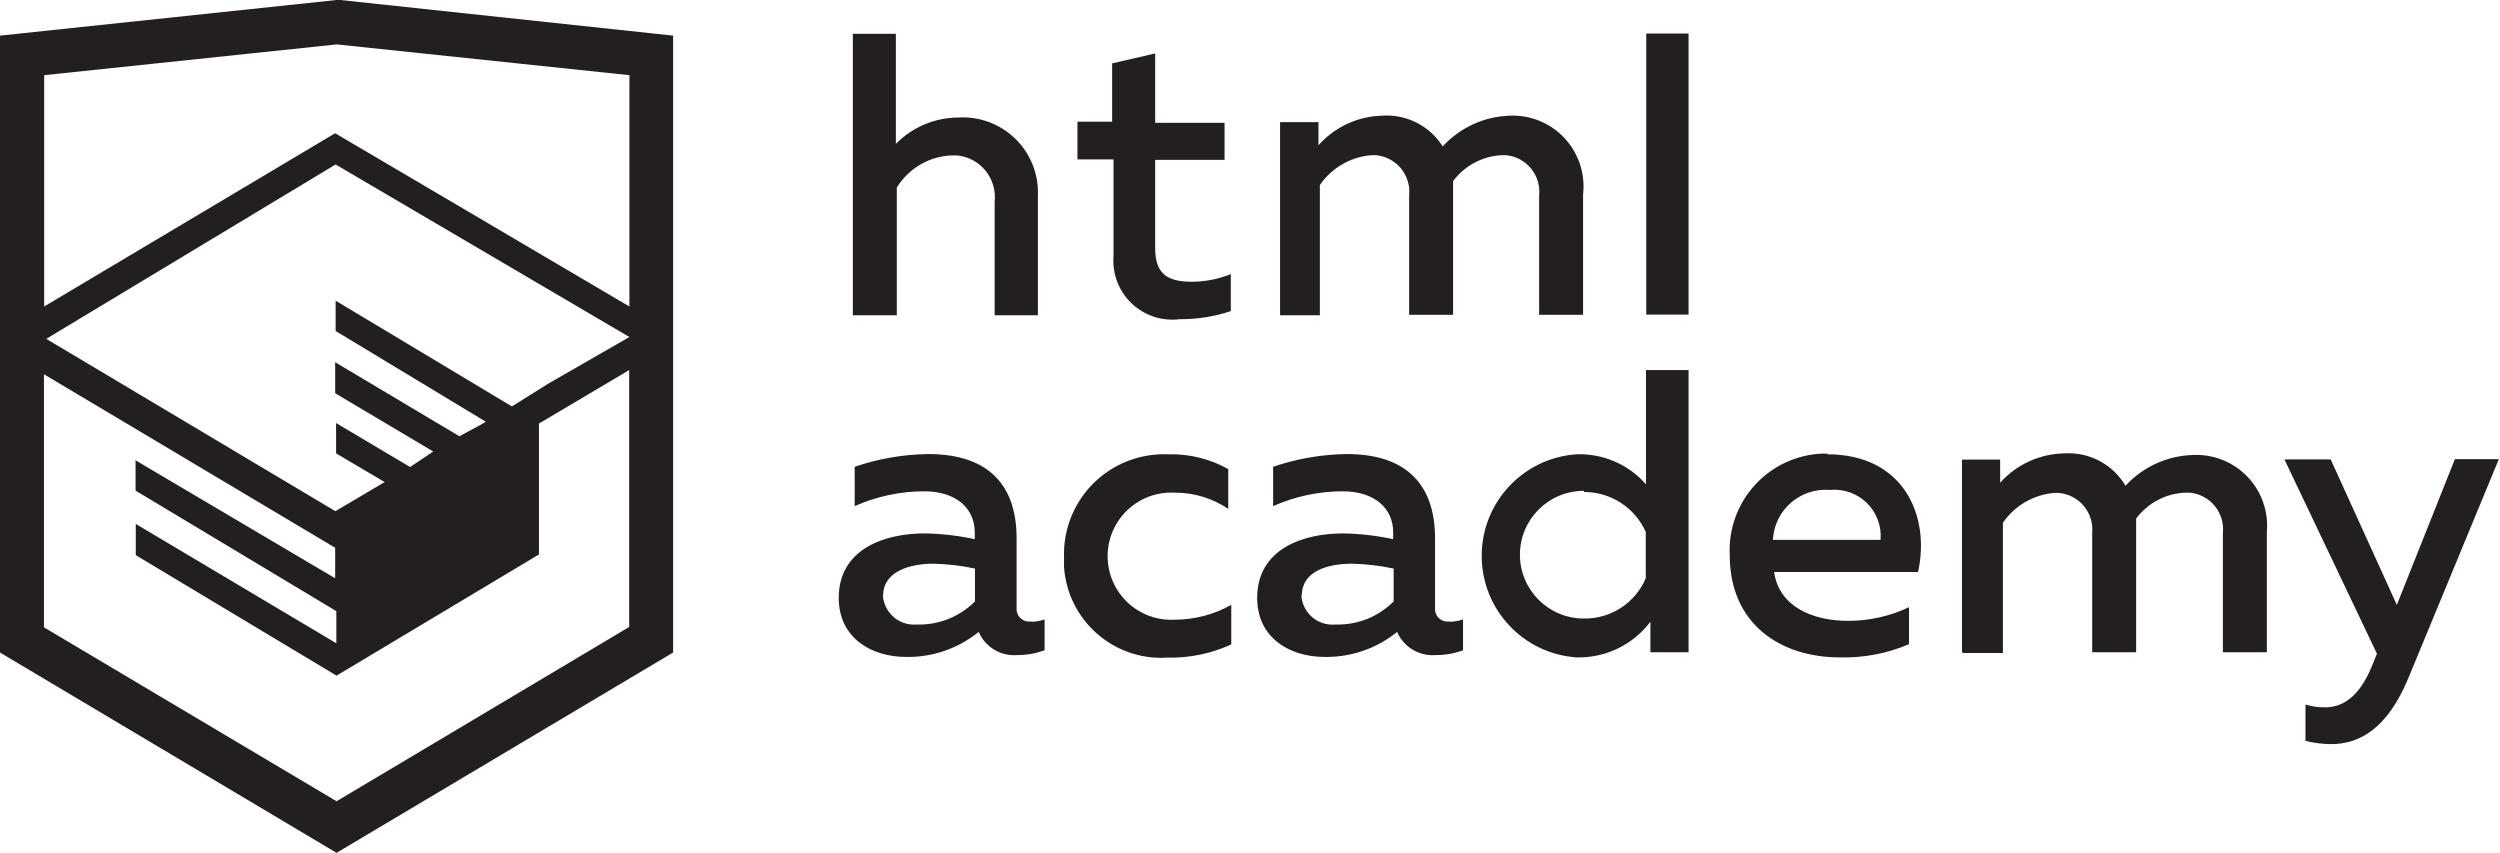
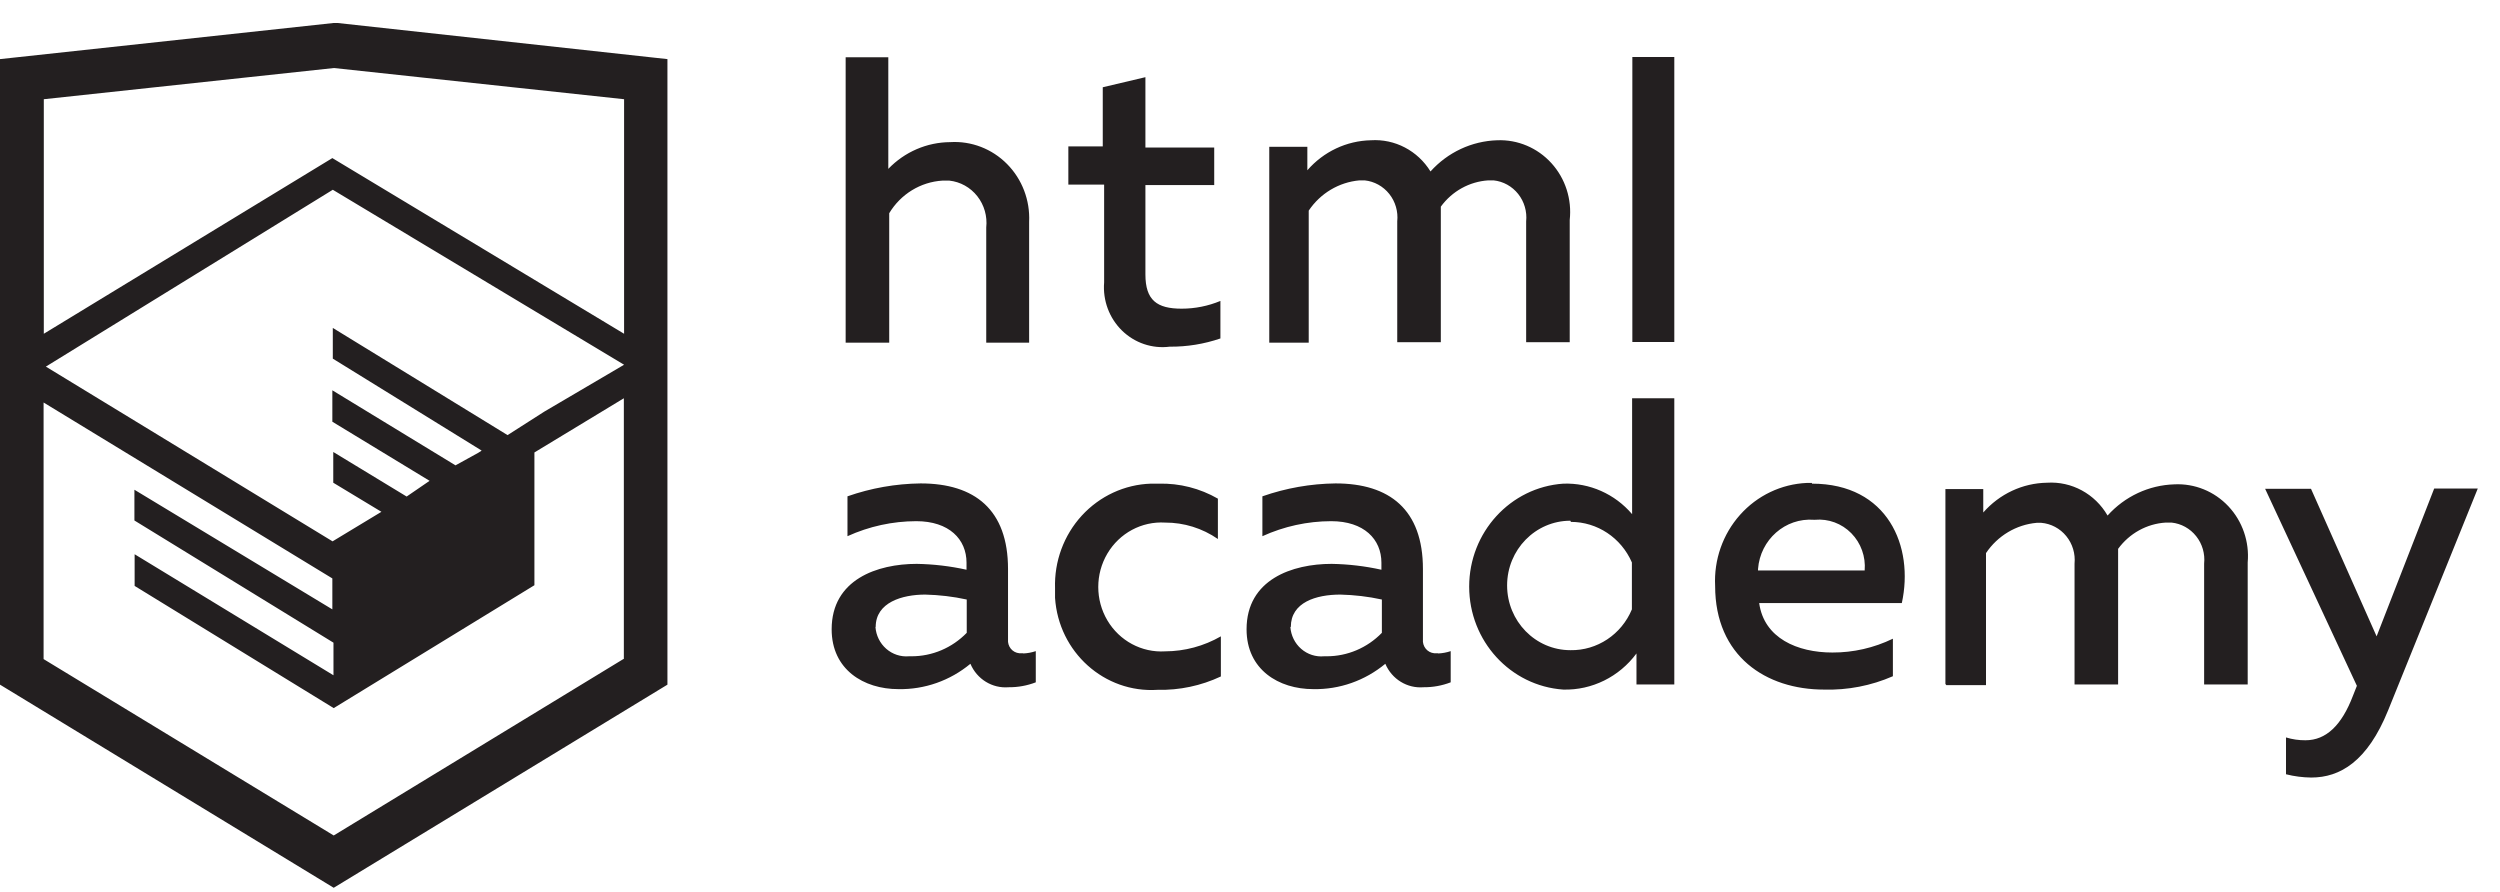
- <svg xmlns="http://www.w3.org/2000/svg" id="Layer_1" data-name="Layer 1" viewBox="0 0 108.08 36.85">
-   <path d="M44.61,26.88a2,2,0,0,0,.55-0.1v1.33a3.25,3.25,0,0,1-1.18.21,1.67,1.67,0,0,1-1.67-1,4.84,4.84,0,0,1-3.14,1.08c-1.51,0-2.91-.83-2.91-2.55,0-2.13,2-2.79,3.71-2.79a11.08,11.08,0,0,1,2.17.25v-0.3c0-1-.76-1.77-2.19-1.77a7.42,7.42,0,0,0-3,.64v-1.7a10.21,10.21,0,0,1,3.19-.55c2.36,0,3.81,1.12,3.81,3.65v3a0.54,0.54,0,0,0,.49.59h0.17Zm-6.44-1.13A1.35,1.35,0,0,0,39.63,27h0.11a3.39,3.39,0,0,0,2.41-1V24.58a9.72,9.72,0,0,0-1.81-.21c-1,0-2.16.33-2.16,1.38h0Zm12.36-6.11a5,5,0,0,1,2.57.64V22a4.08,4.08,0,0,0-2.3-.7,2.75,2.75,0,1,0,0,5.49,5,5,0,0,0,2.43-.64v1.71a6.27,6.27,0,0,1-2.76.57A4.21,4.21,0,0,1,46,24.51q0-.21,0-0.41a4.32,4.32,0,0,1,4.18-4.46h0.38Zm12.17,7.24a2,2,0,0,0,.55-0.1v1.33a3.25,3.25,0,0,1-1.18.21,1.67,1.67,0,0,1-1.67-1,4.84,4.84,0,0,1-3.14,1.08c-1.51,0-2.91-.83-2.91-2.55,0-2.13,2-2.79,3.71-2.79a11.08,11.08,0,0,1,2.17.25v-0.3c0-1-.76-1.77-2.19-1.77a7.42,7.42,0,0,0-3,.64v-1.7a10.21,10.21,0,0,1,3.19-.55c2.36,0,3.81,1.12,3.81,3.65v3a0.54,0.54,0,0,0,.49.59h0.17Zm-6.44-1.13A1.35,1.35,0,0,0,57.73,27h0.11a3.39,3.39,0,0,0,2.41-1V24.58a9.72,9.72,0,0,0-1.81-.21c-1.06,0-2.16.33-2.16,1.38h0ZM73,16V28.2H71.35V26.88a3.88,3.88,0,0,1-3.19,1.54,4.4,4.4,0,0,1,0-8.78,3.81,3.81,0,0,1,3,1.3V16H73Zm-4.53,5.22a2.76,2.76,0,1,0,0,5.52A2.86,2.86,0,0,0,71.15,25V23A2.91,2.91,0,0,0,68.49,21.27ZM79,19.64c3.31,0,4.46,2.68,3.92,5.09H76.7c0.21,1.5,1.67,2.11,3.19,2.11a6.11,6.11,0,0,0,2.64-.59v1.6a7.14,7.14,0,0,1-3,.57C77,28.42,74.78,27,74.78,24a4.18,4.18,0,0,1,4-4.39H79Zm0.09,1.54a2.28,2.28,0,0,0-2.44,2.1v0.06H81.3A2,2,0,0,0,79.13,21.18Zm5.73,7V19.87h1.65v1a3.81,3.81,0,0,1,2.78-1.27A2.86,2.86,0,0,1,91.89,21a4.12,4.12,0,0,1,2.91-1.33A3.06,3.06,0,0,1,98,23V28.2h-1.9V23.05a1.59,1.59,0,0,0-1.42-1.75H94.42a2.8,2.8,0,0,0-2.07,1.12V28.2h-1.9V23.05A1.59,1.59,0,0,0,89,21.31H88.8a3,3,0,0,0-2.21,1.29v5.63H84.86Zm21.31-8.33h1.9l-3.91,9.46c-0.9,2.17-2.09,2.86-3.35,2.86a4.76,4.76,0,0,1-1.1-.14V30.46a2.86,2.86,0,0,0,.85.12c0.9,0,1.58-.64,2.07-1.9l0.17-.42-4-8.4h2l2.86,6.29ZM38.73,1.46V6.22a3.81,3.81,0,0,1,2.7-1.14,3.25,3.25,0,0,1,3.44,3.4v5.15H43V8.72a1.81,1.81,0,0,0-1.61-2h-0.3a2.93,2.93,0,0,0-2.32,1.39v5.52h-1.9V1.46h1.9ZM49.94,2.31v3h3V6.91h-3v3.81c0,1.1.5,1.46,1.58,1.46a4.49,4.49,0,0,0,1.69-.33v1.6A6.8,6.8,0,0,1,51,13.8a2.55,2.55,0,0,1-2.86-2.74V6.89H46.58V5.26h1.5V2.74Zm5.4,11.31V5.28H57v1A3.81,3.81,0,0,1,59.77,5a2.86,2.86,0,0,1,2.6,1.33A4.12,4.12,0,0,1,65.28,5,3.06,3.06,0,0,1,68.44,8.4v5.21h-1.9V8.46a1.59,1.59,0,0,0-1.42-1.75H64.89a2.8,2.8,0,0,0-2.07,1.12v5.78h-1.9V8.46A1.59,1.59,0,0,0,59.5,6.71H59.27A3,3,0,0,0,57.06,8v5.63H55.34ZM71.17,1.45H73V13.6H71.17V1.45ZM14.71,0H14.55L0,1.54V28.21l14.55,8.66,14.55-8.66V1.54Zm12.5,27.1L14.55,34.64,1.9,27.12V16.18l12.59,7.5V25L5.86,19.9v1.31l8.68,5.21v1.39L5.87,22.65V24l8.68,5.21,8.75-5.24V18.31L27.2,16V27.12Zm0-12.53-3.48,2-1.6,1L14.51,13v1.31L21,18.23H21l-0.14.09-1,.54-5.37-3.2V17l4.24,2.52-1,.67-3.2-1.9v1.31l2.1,1.24L14.5,22.1,2,14.65,14.51,7.11Zm0-1.32L14.49,5.76,1.91,13.25v-10L14.56,1.92,27.21,3.25v10h0Z" fill="#231f20" />
+ <svg xmlns="http://www.w3.org/2000/svg" width="115" height="41" viewBox="0 0 115 41" fill="none">
+   <path fill-rule="evenodd" clip-rule="evenodd" d="M15.52 1.057H15.351L0 2.719V31.494L15.351 40.838L30.702 31.494V2.719L15.52 1.057ZM77.018 2.622H75.088V15.731H77.018V2.622ZM40.862 2.633V7.768C41.613 6.986 42.639 6.544 43.711 6.538C44.682 6.479 45.633 6.845 46.325 7.545C47.018 8.245 47.387 9.212 47.34 10.207V15.763H45.367V10.466C45.423 9.949 45.275 9.431 44.957 9.026C44.638 8.62 44.174 8.362 43.668 8.308H43.352C42.346 8.37 41.432 8.93 40.904 9.808V15.763H38.9V2.633H40.862ZM77.018 31.484H75.278V30.059C74.483 31.135 73.23 31.754 71.912 31.721C69.475 31.553 67.582 29.482 67.582 26.985C67.582 24.487 69.475 22.416 71.912 22.248C73.12 22.205 74.282 22.72 75.077 23.651V18.32H77.018V31.484ZM47.066 30.059C47.263 30.052 47.458 30.015 47.646 29.952V31.387C47.248 31.54 46.826 31.617 46.401 31.613C45.648 31.677 44.939 31.243 44.639 30.534C43.704 31.31 42.53 31.723 41.326 31.7C39.733 31.7 38.256 30.804 38.256 28.948C38.256 26.65 40.366 25.938 42.17 25.938C42.94 25.951 43.707 26.041 44.46 26.208V25.884C44.46 24.805 43.658 23.974 42.149 23.974C41.059 23.976 39.98 24.212 38.984 24.665V22.831C40.068 22.451 41.204 22.251 42.349 22.237C44.839 22.237 46.369 23.445 46.369 26.175V29.412C46.355 29.567 46.401 29.721 46.498 29.841C46.595 29.96 46.735 30.035 46.886 30.049H47.066V30.059ZM40.271 28.84C40.298 29.229 40.476 29.59 40.766 29.844C41.055 30.097 41.432 30.222 41.812 30.189H41.928C42.882 30.191 43.797 29.802 44.47 29.11V27.578C43.842 27.441 43.203 27.366 42.56 27.351C41.505 27.351 40.282 27.707 40.282 28.84H40.271ZM56.023 22.938C55.196 22.463 54.26 22.225 53.312 22.248H52.942C51.733 22.287 50.589 22.817 49.762 23.719C48.935 24.622 48.492 25.824 48.532 27.06V27.502C48.696 30 50.805 31.892 53.248 31.732C54.252 31.756 55.248 31.545 56.16 31.117V29.272C55.377 29.721 54.495 29.959 53.596 29.962C52.52 30.029 51.496 29.479 50.938 28.536C50.381 27.592 50.381 26.41 50.938 25.466C51.496 24.522 52.52 23.973 53.596 24.039C54.461 24.036 55.307 24.299 56.023 24.794V22.938ZM66.151 30.059C66.349 30.052 66.544 30.015 66.732 29.952V31.387C66.334 31.54 65.912 31.617 65.487 31.613C64.734 31.677 64.025 31.243 63.725 30.534C62.789 31.31 61.616 31.723 60.412 31.7C58.819 31.7 57.342 30.804 57.342 28.948C57.342 26.65 59.452 25.938 61.256 25.938C62.026 25.951 62.793 26.041 63.545 26.208V25.884C63.545 24.805 62.744 23.974 61.235 23.974C60.144 23.976 59.066 24.212 58.07 24.665V22.831C59.154 22.451 60.29 22.251 61.435 22.237C63.925 22.237 65.455 23.445 65.455 26.175V29.412C65.44 29.567 65.487 29.721 65.584 29.841C65.681 29.96 65.821 30.035 65.972 30.049H66.151V30.059ZM59.855 29.848C59.563 29.594 59.384 29.231 59.357 28.84H59.378C59.378 27.707 60.538 27.351 61.657 27.351C62.299 27.366 62.938 27.441 63.566 27.578V29.11C62.894 29.802 61.978 30.191 61.024 30.189H60.908C60.526 30.225 60.147 30.102 59.855 29.848ZM69.327 26.93C69.327 25.286 70.631 23.953 72.239 23.953L72.26 24.007C73.474 24.007 74.574 24.738 75.067 25.873V28.031C74.586 29.187 73.467 29.93 72.239 29.908C70.631 29.908 69.327 28.575 69.327 26.93ZM83.349 22.248C86.841 22.248 88.054 25.14 87.484 27.74H80.922C81.144 29.358 82.684 30.016 84.288 30.016C85.251 30.02 86.203 29.802 87.073 29.38V31.106C86.074 31.542 84.994 31.752 83.908 31.721C81.239 31.721 78.896 30.189 78.896 26.952C78.836 25.75 79.248 24.574 80.041 23.684C80.833 22.794 81.941 22.266 83.117 22.215H83.349V22.248ZM80.869 26.175C80.97 24.824 82.122 23.81 83.444 23.91H83.486C84.106 23.853 84.72 24.08 85.161 24.529C85.603 24.979 85.828 25.605 85.775 26.24H80.869V26.175ZM89.489 31.462V22.496H91.23V23.575C91.978 22.72 93.041 22.223 94.163 22.205C95.295 22.133 96.371 22.716 96.948 23.715C97.741 22.834 98.848 22.316 100.018 22.28C100.952 22.233 101.859 22.601 102.507 23.29C103.154 23.979 103.478 24.921 103.394 25.873V31.484H101.39V25.927C101.437 25.473 101.306 25.019 101.024 24.665C100.743 24.31 100.336 24.085 99.892 24.039H99.617C98.751 24.094 97.953 24.536 97.433 25.247V31.484H95.429V25.927C95.473 25.47 95.336 25.014 95.048 24.661C94.761 24.308 94.347 24.088 93.899 24.05H93.688C92.747 24.134 91.891 24.645 91.356 25.442V31.516H89.531L89.489 31.462ZM113.977 22.474H111.972L109.324 29.272L106.306 22.485H104.196L108.417 31.548L108.237 32.002C107.72 33.361 107.003 34.052 106.053 34.052C105.75 34.055 105.447 34.011 105.156 33.922V35.616C105.536 35.712 105.926 35.763 106.317 35.767C107.646 35.767 108.902 35.023 109.851 32.681L113.977 22.474ZM52.689 6.787V3.55L50.727 4.014V6.733H49.144V8.491H50.79V12.991C50.723 13.817 51.024 14.63 51.61 15.204C52.196 15.777 53.003 16.05 53.807 15.947C54.6 15.954 55.388 15.826 56.139 15.569V13.843C55.573 14.078 54.967 14.199 54.356 14.199C53.217 14.199 52.689 13.81 52.689 12.624V8.513H55.854V6.787H52.689ZM58.386 15.753V6.754H60.138V7.833C60.881 6.977 61.94 6.476 63.06 6.452C64.162 6.381 65.215 6.931 65.803 7.887C66.596 7.005 67.703 6.488 68.873 6.452C69.814 6.415 70.723 6.799 71.364 7.504C72.005 8.208 72.313 9.164 72.207 10.12V15.742H70.203V10.185C70.25 9.732 70.118 9.277 69.837 8.923C69.556 8.569 69.148 8.343 68.705 8.297H68.462C67.596 8.352 66.797 8.794 66.278 9.506V15.742H64.273V10.185C64.321 9.732 64.189 9.277 63.908 8.923C63.627 8.569 63.219 8.343 62.775 8.297H62.533C61.591 8.382 60.736 8.892 60.201 9.689V15.763H58.386V15.753ZM28.697 30.303L28.708 30.297L28.697 30.318V30.303ZM28.697 18.32V30.303L15.351 38.432L2.005 30.318V18.515L15.288 26.607V28.031L6.183 22.528V23.942L15.34 29.563V31.063L6.193 25.495V26.952L15.351 32.573L24.583 26.92V20.813L28.697 18.32ZM28.708 16.778L25.036 18.936L23.348 20.015L15.309 15.084V16.497L22.156 20.727L22.008 20.824L20.953 21.406L15.288 17.954V19.399L19.761 22.118L18.706 22.841L15.33 20.791V22.205L17.545 23.543L15.298 24.902L2.11 16.864L15.309 8.729L28.708 16.778ZM15.288 7.272L28.708 15.353V4.564L15.361 3.129L2.015 4.564V15.353L15.288 7.272Z" fill="#231F20" />
</svg>
